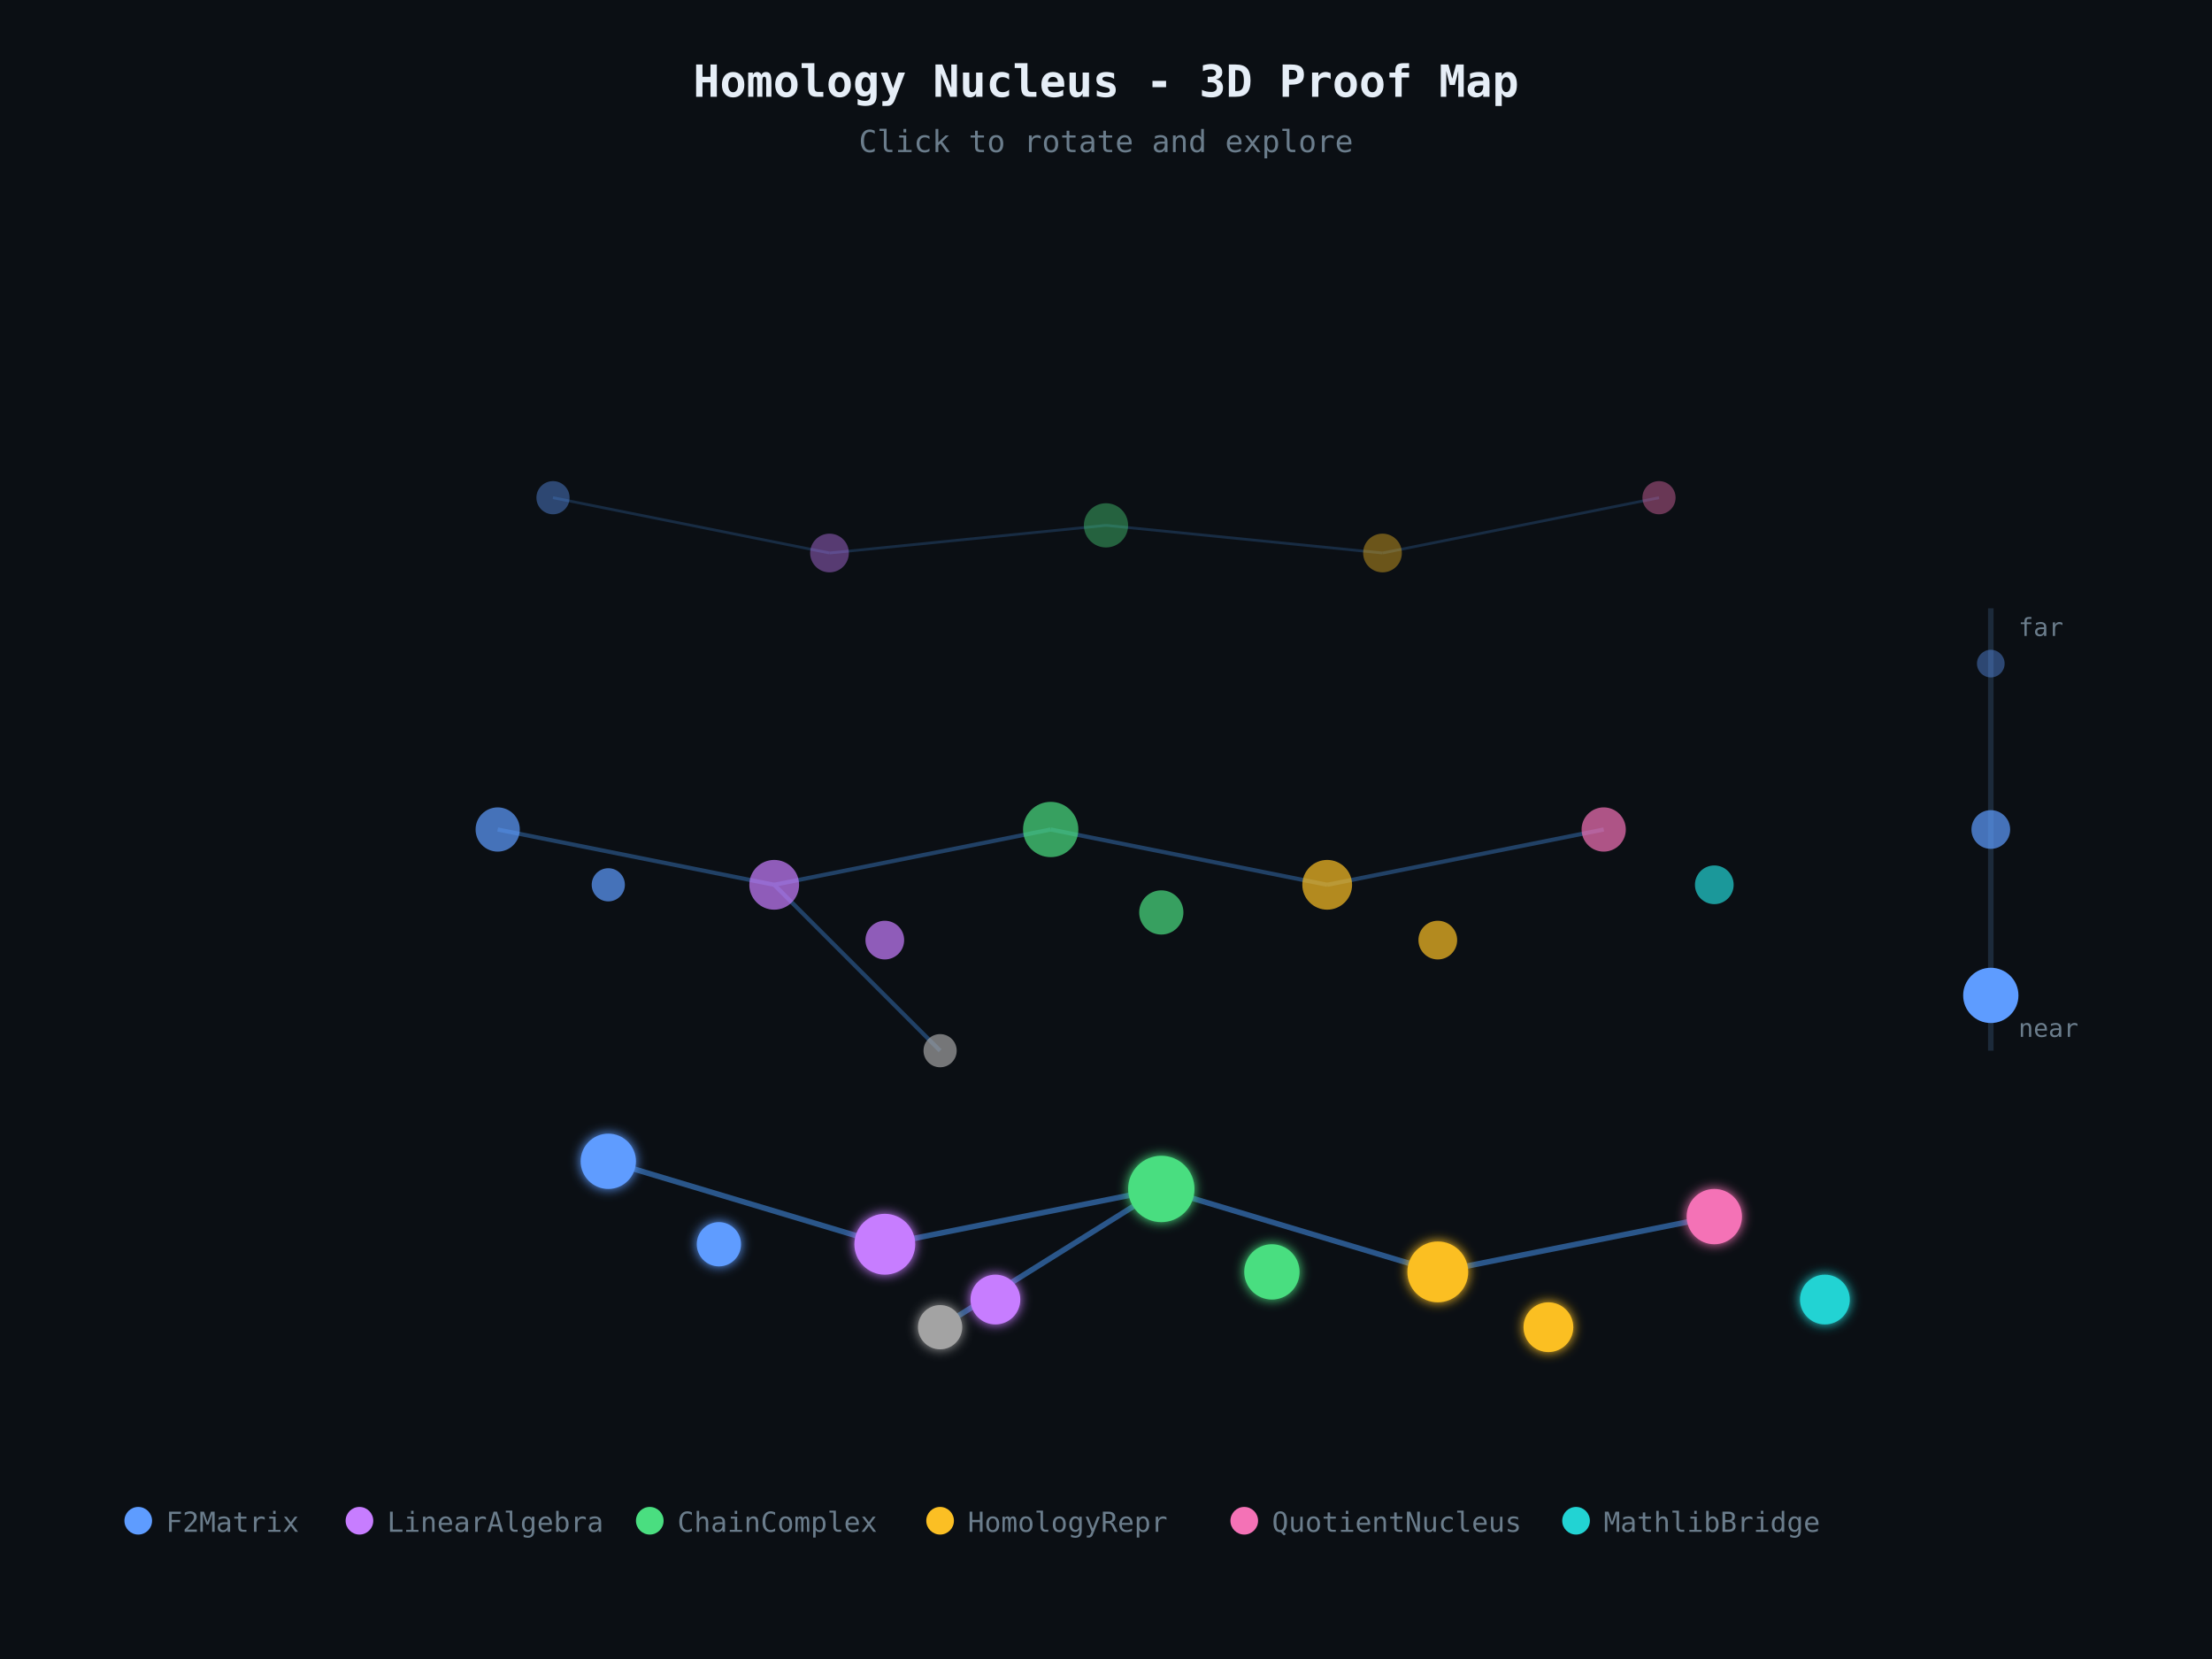
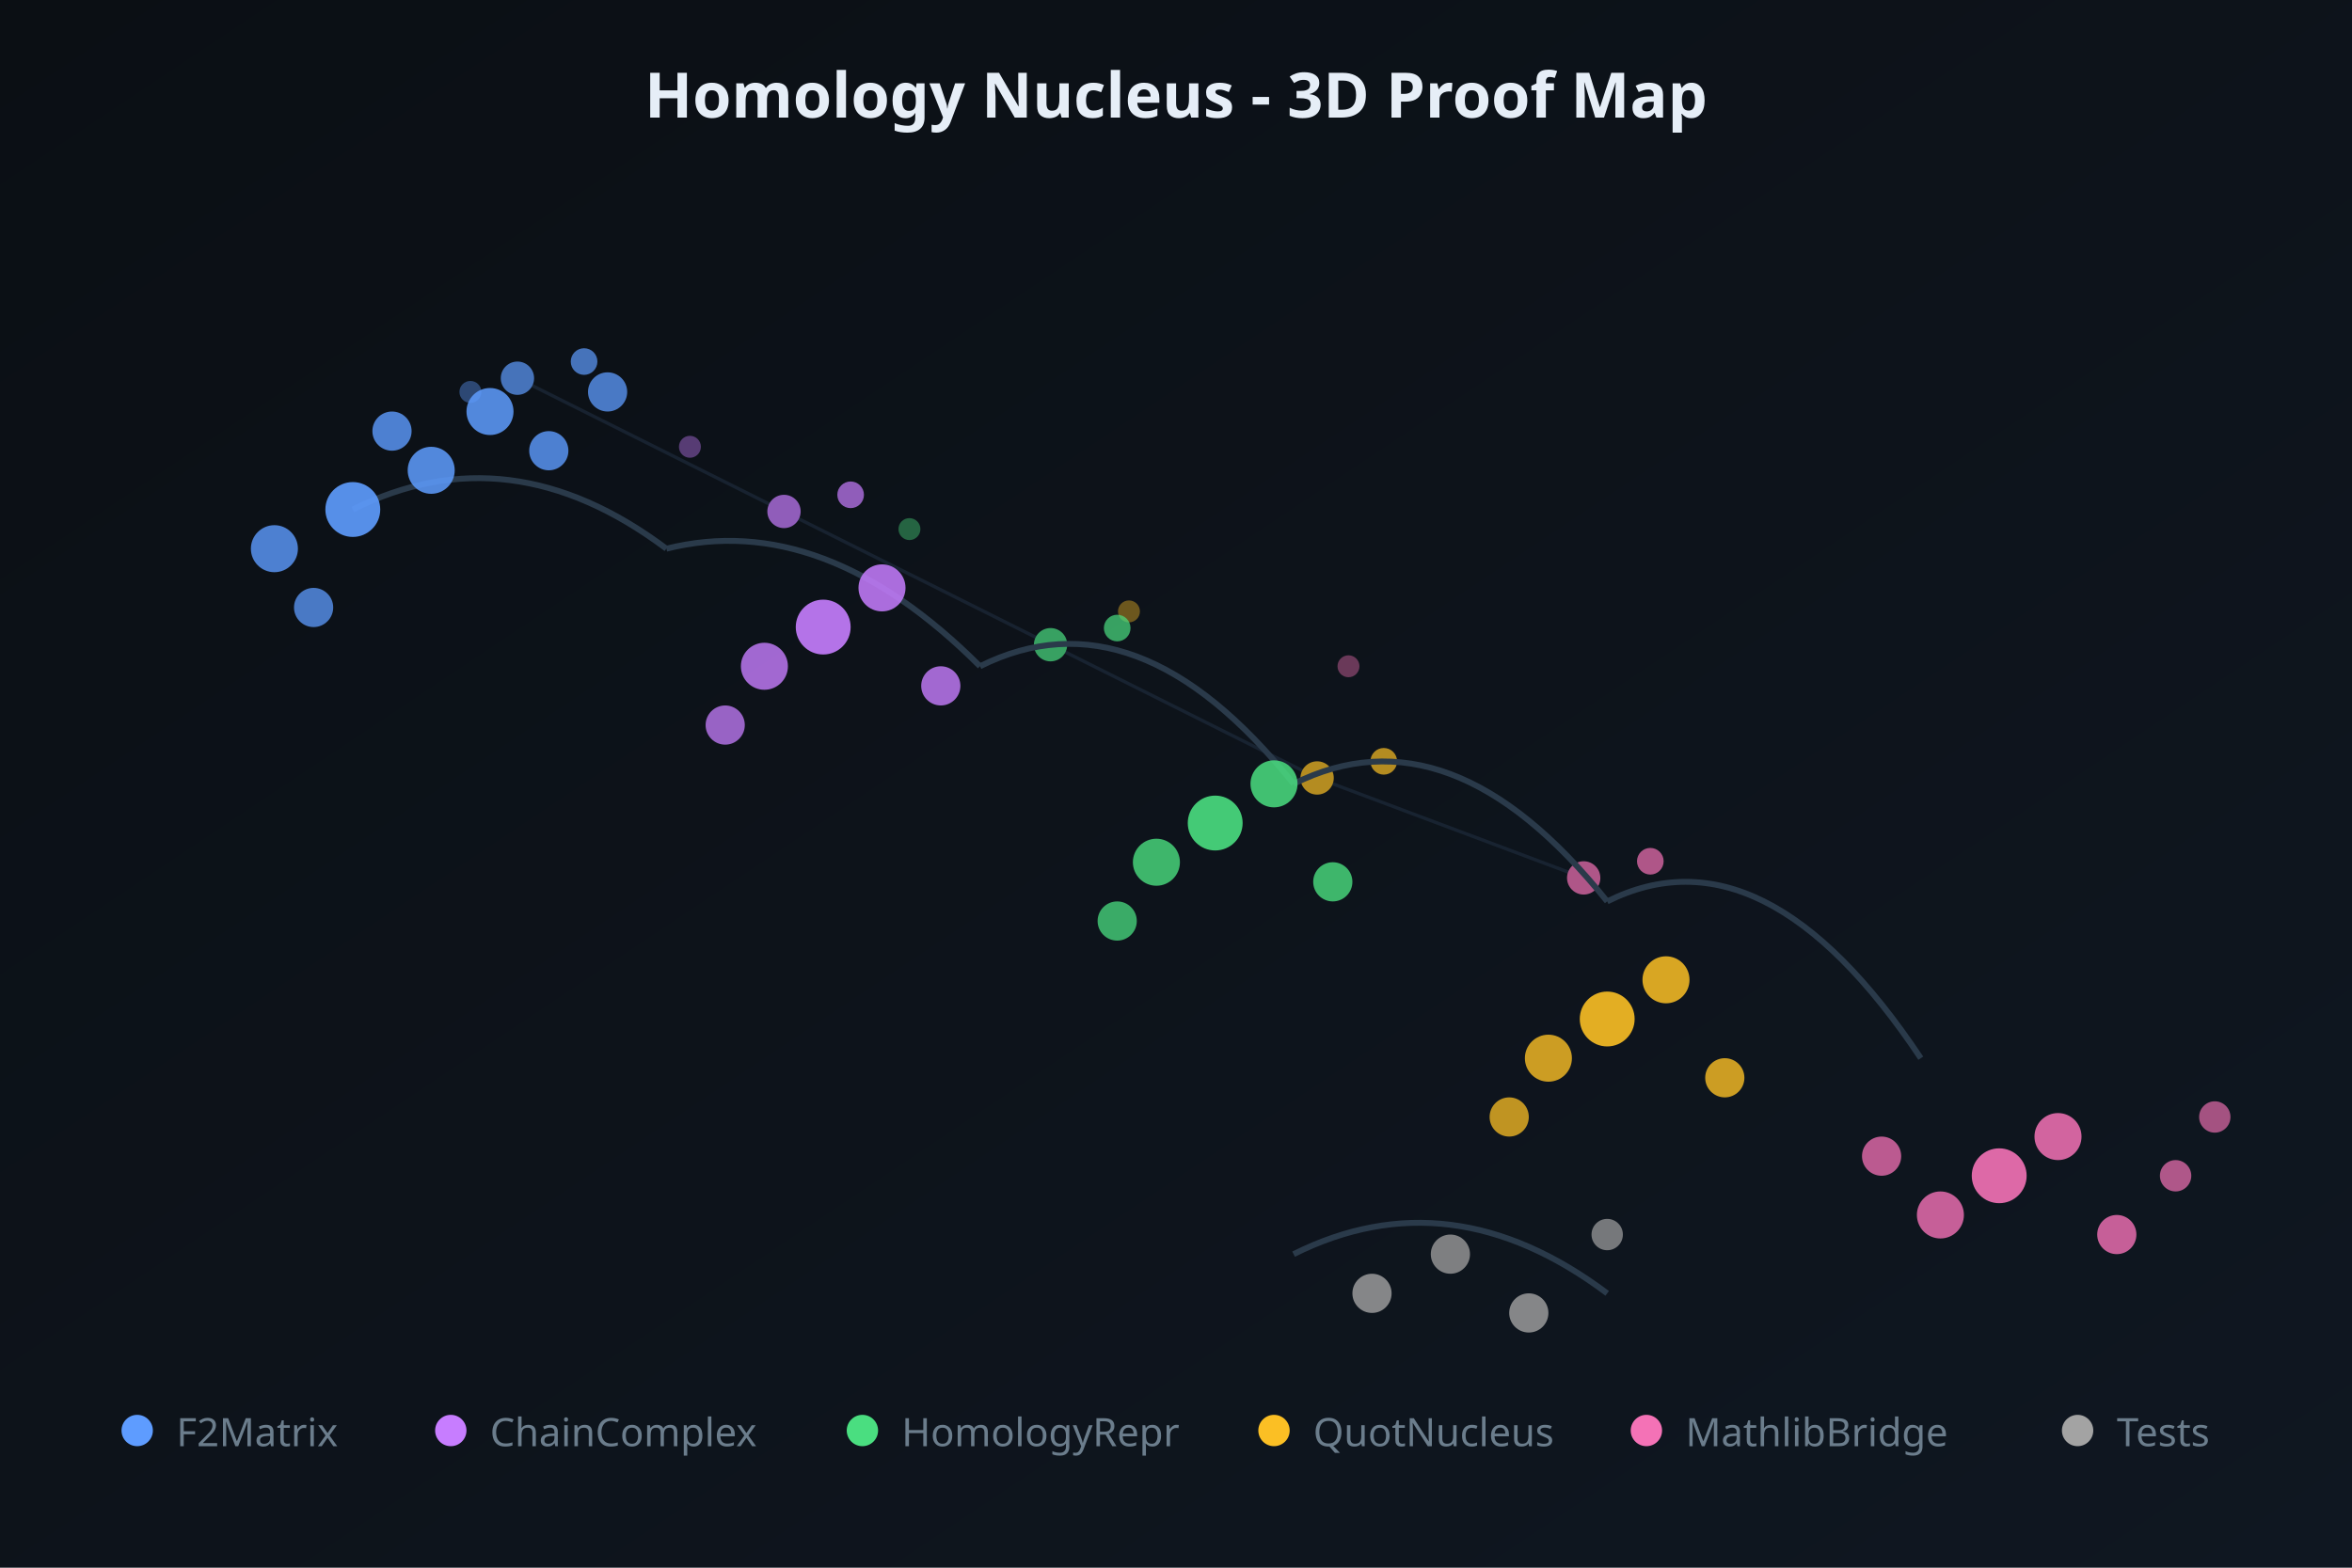
- <svg xmlns="http://www.w3.org/2000/svg" viewBox="0 0 800 600">
+ <svg xmlns="http://www.w3.org/2000/svg" viewBox="0 0 600 400">
  <defs>
-     <filter id="glow">
-       <feGaussianBlur stdDeviation="2" result="blur" />
-       <feMerge>
-         <feMergeNode in="blur" />
-         <feMergeNode in="SourceGraphic" />
-       </feMerge>
-     </filter>
+     <linearGradient id="bgGrad" x1="0%" y1="0%" x2="100%" y2="100%">
+       <stop offset="0%" style="stop-color:#0b0f14" />
+       <stop offset="100%" style="stop-color:#0f1721" />
+     </linearGradient>
  </defs>
-   <rect width="800" height="600" fill="#0b0f14" />
-   <text x="400" y="35" text-anchor="middle" fill="#e6eef7" font-family="monospace" font-size="16" font-weight="600">Homology Nucleus - 3D Proof Map</text>
-   <text x="400" y="55" text-anchor="middle" fill="#6b7d8c" font-family="monospace" font-size="11">Click to rotate and explore</text>
-   <g stroke="#4a9eff" stroke-width="1" fill="none" opacity="0.2">
-     <line x1="200" y1="180" x2="300" y2="200" />
-     <line x1="300" y1="200" x2="400" y2="190" />
-     <line x1="400" y1="190" x2="500" y2="200" />
-     <line x1="500" y1="200" x2="600" y2="180" />
+   <rect width="600" height="400" fill="url(#bgGrad)" />
+   <g opacity="0.4" transform="translate(50, 30) scale(0.7)">
+     <circle cx="100" cy="100" r="4" fill="#5e9cff" />
+     <circle cx="180" cy="120" r="4" fill="#c77dff" />
+     <circle cx="260" cy="150" r="4" fill="#4ade80" />
+     <circle cx="340" cy="180" r="4" fill="#fbbf24" />
+     <circle cx="420" cy="200" r="4" fill="#f472b6" />
  </g>
-   <g stroke="#4a9eff" stroke-width="1.5" fill="none" opacity="0.35">
-     <line x1="180" y1="300" x2="280" y2="320" />
-     <line x1="280" y1="320" x2="380" y2="300" />
-     <line x1="380" y1="300" x2="480" y2="320" />
-     <line x1="480" y1="320" x2="580" y2="300" />
-     <line x1="280" y1="320" x2="340" y2="380" />
+   <g opacity="0.7" transform="translate(30, 20) scale(0.85)">
+     <line x1="120" y1="90" x2="200" y2="130" stroke="#1c2a3a" stroke-width="1" />
+     <line x1="200" y1="130" x2="280" y2="170" stroke="#1c2a3a" stroke-width="1" />
+     <line x1="280" y1="170" x2="360" y2="210" stroke="#1c2a3a" stroke-width="1" />
+     <line x1="360" y1="210" x2="440" y2="240" stroke="#1c2a3a" stroke-width="1" />
+     <circle cx="120" cy="90" r="5" fill="#5e9cff" />
+     <circle cx="140" cy="85" r="4" fill="#5e9cff" />
+     <circle cx="200" cy="130" r="5" fill="#c77dff" />
+     <circle cx="220" cy="125" r="4" fill="#c77dff" />
+     <circle cx="280" cy="170" r="5" fill="#4ade80" />
+     <circle cx="300" cy="165" r="4" fill="#4ade80" />
+     <circle cx="360" cy="210" r="5" fill="#fbbf24" />
+     <circle cx="380" cy="205" r="4" fill="#fbbf24" />
+     <circle cx="440" cy="240" r="5" fill="#f472b6" />
+     <circle cx="460" cy="235" r="4" fill="#f472b6" />
  </g>
-   <g stroke="#4a9eff" stroke-width="2" fill="none" opacity="0.5">
-     <line x1="220" y1="420" x2="320" y2="450" />
-     <line x1="320" y1="450" x2="420" y2="430" />
-     <line x1="420" y1="430" x2="520" y2="460" />
-     <line x1="520" y1="460" x2="620" y2="440" />
-     <line x1="340" y1="480" x2="420" y2="430" />
+   <g transform="translate(10, 10)">
+     <g stroke="#2a3a4a" stroke-width="1.5" fill="none">
+       <path d="M80,120 Q120,100 160,130" />
+       <path d="M160,130 Q200,120 240,160" />
+       <path d="M240,160 Q280,140 320,190" />
+       <path d="M320,190 Q360,170 400,220" />
+       <path d="M400,220 Q440,200 480,260" />
+       <path d="M320,310 Q360,290 400,320" />
+     </g>
+     <g fill="#5e9cff">
+       <circle cx="80" cy="120" r="7" opacity="0.9" />
+       <circle cx="60" cy="130" r="6" opacity="0.8" />
+       <circle cx="100" cy="110" r="6" opacity="0.85" />
+       <circle cx="70" cy="145" r="5" opacity="0.75" />
+       <circle cx="90" cy="100" r="5" opacity="0.8" />
+       <circle cx="115" cy="95" r="6" opacity="0.85" />
+       <circle cx="130" cy="105" r="5" opacity="0.8" />
+       <circle cx="145" cy="90" r="5" opacity="0.75" />
+     </g>
+     <g fill="#c77dff">
+       <circle cx="200" cy="150" r="7" opacity="0.9" />
+       <circle cx="185" cy="160" r="6" opacity="0.8" />
+       <circle cx="215" cy="140" r="6" opacity="0.85" />
+       <circle cx="230" cy="165" r="5" opacity="0.8" />
+       <circle cx="175" cy="175" r="5" opacity="0.75" />
+     </g>
+     <g fill="#4ade80">
+       <circle cx="300" cy="200" r="7" opacity="0.9" />
+       <circle cx="285" cy="210" r="6" opacity="0.8" />
+       <circle cx="315" cy="190" r="6" opacity="0.85" />
+       <circle cx="330" cy="215" r="5" opacity="0.8" />
+       <circle cx="275" cy="225" r="5" opacity="0.75" />
+     </g>
+     <g fill="#fbbf24">
+       <circle cx="400" cy="250" r="7" opacity="0.9" />
+       <circle cx="385" cy="260" r="6" opacity="0.8" />
+       <circle cx="415" cy="240" r="6" opacity="0.85" />
+       <circle cx="430" cy="265" r="5" opacity="0.8" />
+       <circle cx="375" cy="275" r="5" opacity="0.75" />
+     </g>
+     <g fill="#f472b6">
+       <circle cx="500" cy="290" r="7" opacity="0.9" />
+       <circle cx="485" cy="300" r="6" opacity="0.8" />
+       <circle cx="515" cy="280" r="6" opacity="0.85" />
+       <circle cx="530" cy="305" r="5" opacity="0.8" />
+       <circle cx="470" cy="285" r="5" opacity="0.75" />
+       <circle cx="545" cy="290" r="4" opacity="0.7" />
+       <circle cx="555" cy="275" r="4" opacity="0.65" />
+     </g>
+     <g fill="#a3a3a3">
+       <circle cx="340" cy="320" r="5" opacity="0.8" />
+       <circle cx="360" cy="310" r="5" opacity="0.75" />
+       <circle cx="380" cy="325" r="5" opacity="0.8" />
+       <circle cx="400" cy="305" r="4" opacity="0.7" />
+     </g>
  </g>
-   <g opacity="0.4">
-     <circle cx="200" cy="180" r="6" fill="#5e9cff" />
-     <circle cx="300" cy="200" r="7" fill="#c77dff" />
-     <circle cx="400" cy="190" r="8" fill="#4ade80" />
-     <circle cx="500" cy="200" r="7" fill="#fbbf24" />
-     <circle cx="600" cy="180" r="6" fill="#f472b6" />
-   </g>
-   <g opacity="0.7">
-     <circle cx="180" cy="300" r="8" fill="#5e9cff" />
-     <circle cx="220" cy="320" r="6" fill="#5e9cff" />
-     <circle cx="280" cy="320" r="9" fill="#c77dff" />
-     <circle cx="320" cy="340" r="7" fill="#c77dff" />
-     <circle cx="380" cy="300" r="10" fill="#4ade80" />
-     <circle cx="420" cy="330" r="8" fill="#4ade80" />
-     <circle cx="480" cy="320" r="9" fill="#fbbf24" />
-     <circle cx="520" cy="340" r="7" fill="#fbbf24" />
-     <circle cx="580" cy="300" r="8" fill="#f472b6" />
-     <circle cx="620" cy="320" r="7" fill="#22d3d3" />
-     <circle cx="340" cy="380" r="6" fill="#a3a3a3" />
-   </g>
-   <g filter="url(#glow)">
-     <circle cx="220" cy="420" r="10" fill="#5e9cff" />
-     <circle cx="260" cy="450" r="8" fill="#5e9cff" />
-     <circle cx="320" cy="450" r="11" fill="#c77dff" />
-     <circle cx="360" cy="470" r="9" fill="#c77dff" />
-     <circle cx="420" cy="430" r="12" fill="#4ade80" />
-     <circle cx="460" cy="460" r="10" fill="#4ade80" />
-     <circle cx="520" cy="460" r="11" fill="#fbbf24" />
-     <circle cx="560" cy="480" r="9" fill="#fbbf24" />
-     <circle cx="620" cy="440" r="10" fill="#f472b6" />
-     <circle cx="660" cy="470" r="9" fill="#22d3d3" />
-     <circle cx="340" cy="480" r="8" fill="#a3a3a3" />
-   </g>
-   <g transform="translate(720, 300)">
-     <line x1="0" y1="-80" x2="0" y2="80" stroke="#1c2a3a" stroke-width="2" />
-     <text x="10" y="-70" fill="#6b7d8c" font-family="monospace" font-size="9">far</text>
-     <text x="10" y="75" fill="#6b7d8c" font-family="monospace" font-size="9">near</text>
-     <circle cx="0" cy="-60" r="5" fill="#5e9cff" opacity="0.4" />
-     <circle cx="0" cy="0" r="7" fill="#5e9cff" opacity="0.7" />
-     <circle cx="0" cy="60" r="10" fill="#5e9cff" />
-   </g>
-   <g transform="translate(50, 550)" font-family="monospace" font-size="10">
-     <circle cx="0" cy="0" r="5" fill="#5e9cff" />
-     <text x="10" y="4" fill="#6b7d8c">F2Matrix</text>
-     <circle cx="80" cy="0" r="5" fill="#c77dff" />
-     <text x="90" y="4" fill="#6b7d8c">LinearAlgebra</text>
-     <circle cx="185" cy="0" r="5" fill="#4ade80" />
-     <text x="195" y="4" fill="#6b7d8c">ChainComplex</text>
-     <circle cx="290" cy="0" r="5" fill="#fbbf24" />
-     <text x="300" y="4" fill="#6b7d8c">HomologyRepr</text>
-     <circle cx="400" cy="0" r="5" fill="#f472b6" />
-     <text x="410" y="4" fill="#6b7d8c">QuotientNucleus</text>
-     <circle cx="520" cy="0" r="5" fill="#22d3d3" />
-     <text x="530" y="4" fill="#6b7d8c">MathlibBridge</text>
+   <text x="300" y="30" text-anchor="middle" fill="#e6eef7" font-family="system-ui" font-size="16" font-weight="600">Homology Nucleus - 3D Proof Map</text>
+   <g transform="translate(30, 360)">
+     <circle cx="5" cy="5" r="4" fill="#5e9cff" />
+     <text x="15" y="9" fill="#6b7d8c" font-family="system-ui" font-size="10">F2Matrix</text>
+     <circle cx="85" cy="5" r="4" fill="#c77dff" />
+     <text x="95" y="9" fill="#6b7d8c" font-family="system-ui" font-size="10">ChainComplex</text>
+     <circle cx="190" cy="5" r="4" fill="#4ade80" />
+     <text x="200" y="9" fill="#6b7d8c" font-family="system-ui" font-size="10">HomologyRepr</text>
+     <circle cx="295" cy="5" r="4" fill="#fbbf24" />
+     <text x="305" y="9" fill="#6b7d8c" font-family="system-ui" font-size="10">QuotNucleus</text>
+     <circle cx="390" cy="5" r="4" fill="#f472b6" />
+     <text x="400" y="9" fill="#6b7d8c" font-family="system-ui" font-size="10">MathlibBridge</text>
+     <circle cx="500" cy="5" r="4" fill="#a3a3a3" />
+     <text x="510" y="9" fill="#6b7d8c" font-family="system-ui" font-size="10">Tests</text>
  </g>
</svg>
